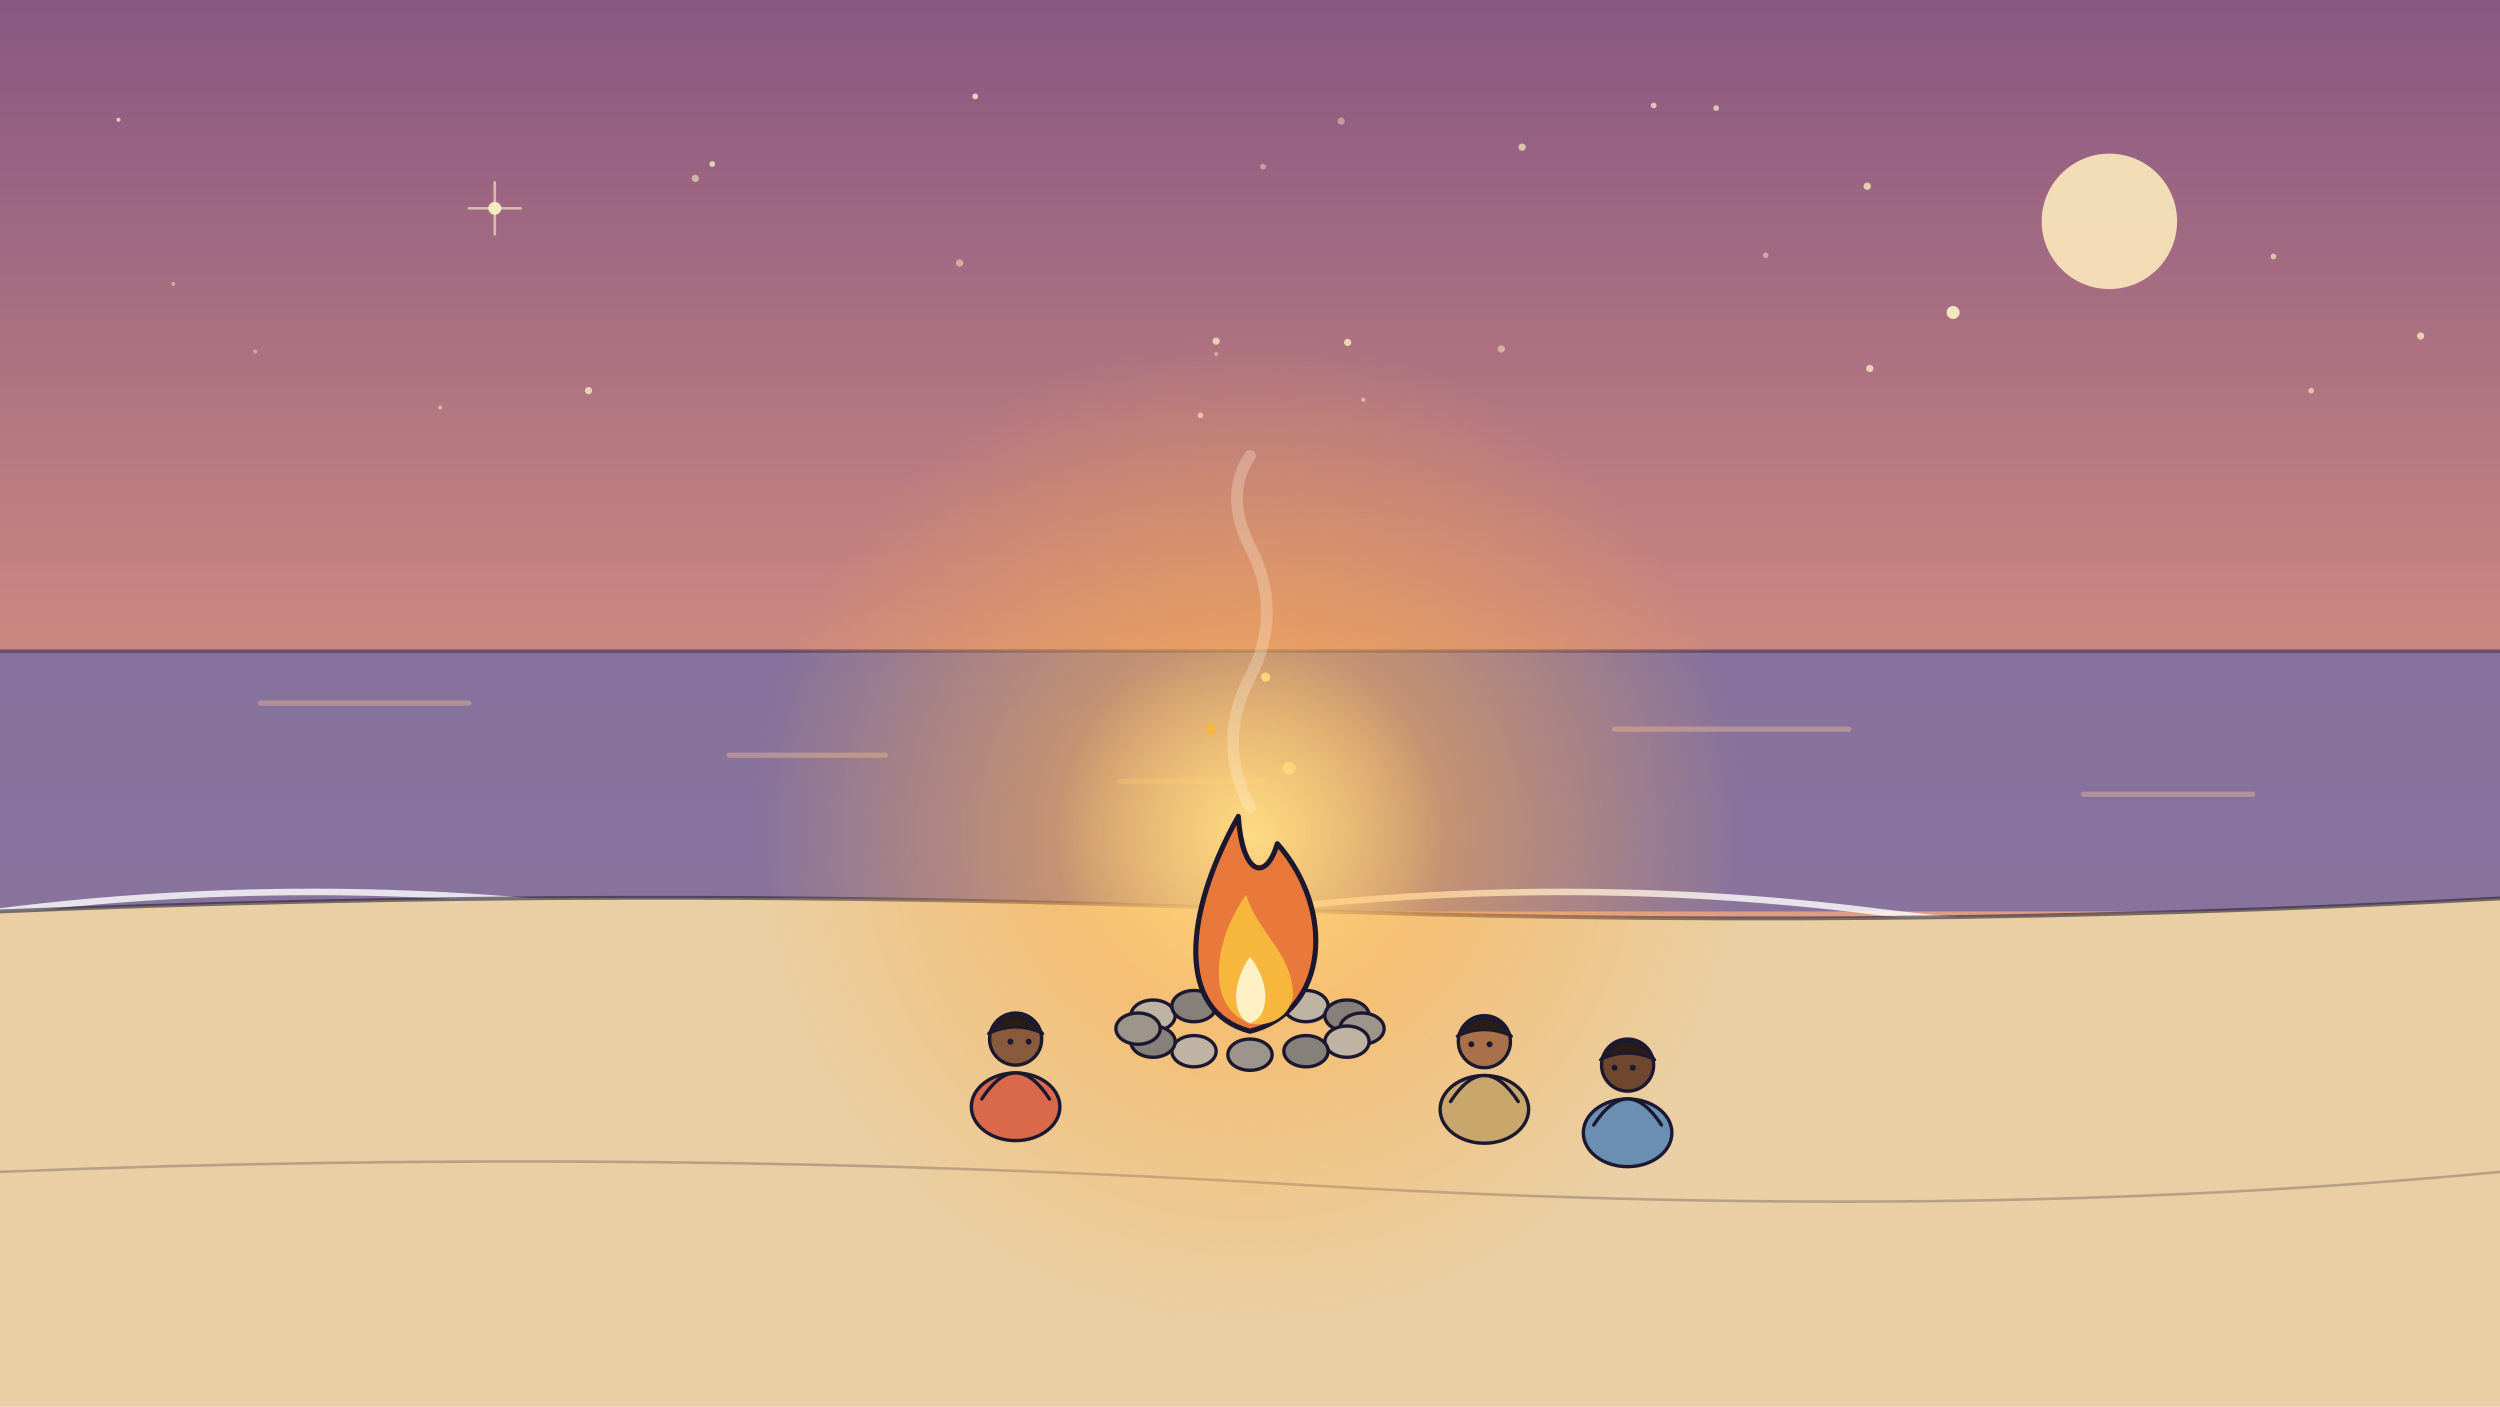
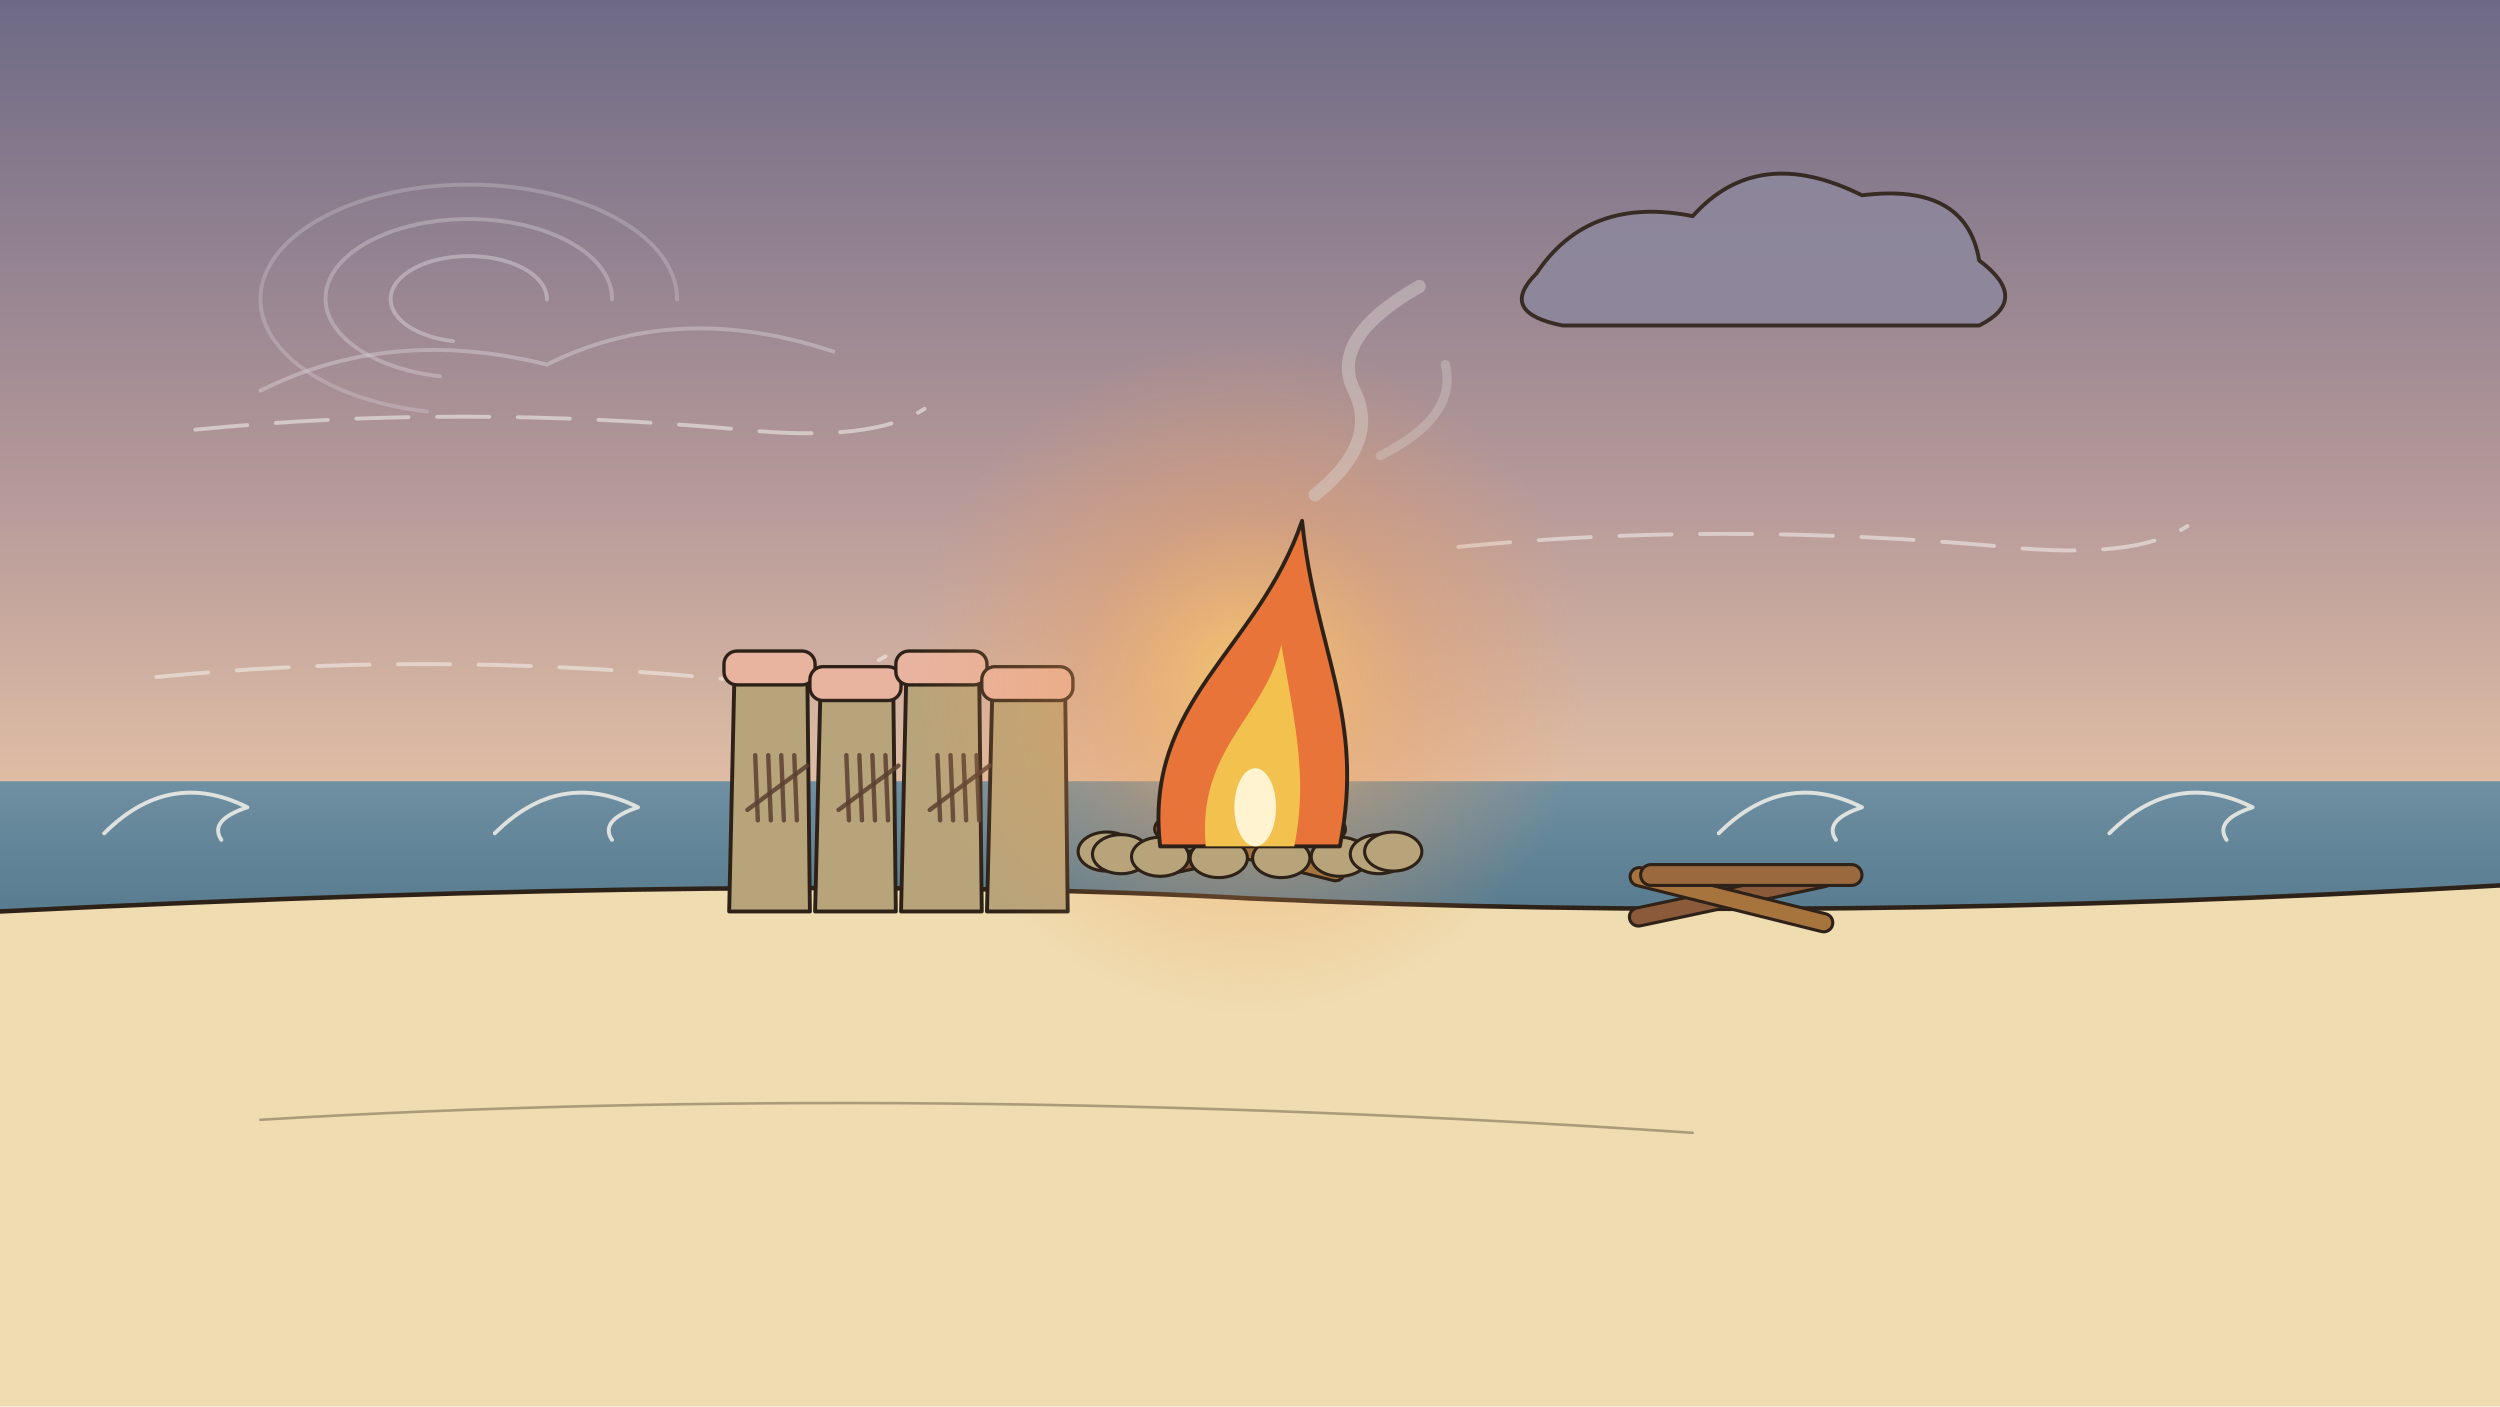
<svg xmlns="http://www.w3.org/2000/svg" viewBox="0 0 1920 1080" width="1920" height="1080">
  <defs>
-     <linearGradient id="U121bg" x1="0" y1="0" x2="0" y2="1">
-       <stop offset="0" stop-color="#7c4577" />
-       <stop offset=".55" stop-color="#d68673" />
-       <stop offset="1" stop-color="#f3c290" />
+     <linearGradient id="U120sky" x1="0" y1="0" x2="0" y2="1">
+       <stop offset="0" stop-color="#6e6a86" stop-opacity="1" />
+       <stop offset="0.6" stop-color="#b79a9a" stop-opacity="1" />
+       <stop offset="1" stop-color="#e6c3a6" stop-opacity="1" />
    </linearGradient>
-     <radialGradient id="u121gl">
-       <stop offset="0" stop-color="#ffb04a" stop-opacity="0.85" />
-       <stop offset="1" stop-color="#ffb04a" stop-opacity="0" />
-     </radialGradient>
-     <radialGradient id="u121gl2">
-       <stop offset="0" stop-color="#ffe08a" stop-opacity="0.9" />
-       <stop offset="1" stop-color="#ffe08a" stop-opacity="0" />
+     <linearGradient id="U120sea" x1="0" y1="0" x2="0" y2="1">
+       <stop offset="0" stop-color="#6f8fa2" stop-opacity="1" />
+       <stop offset="1" stop-color="#4f7488" stop-opacity="1" />
+     </linearGradient>
+     <radialGradient id="U120glow" cx="0.5" cy="0.5" r="0.5">
+       <stop offset="0" stop-color="#f8c86a" stop-opacity="0.9" />
+       <stop offset="0.5" stop-color="#f2a05a" stop-opacity="0.35" />
+       <stop offset="1" stop-color="#f2a05a" stop-opacity="0" />
    </radialGradient>
  </defs>
-   <rect x="0" y="0" width="1920" height="1080" fill="#e5e3dd" />
-   <rect x="0" y="0" width="1920" height="1080" fill="url(#U121bg)" opacity="0.88" />
-   <circle cx="547" cy="126" r="2.2" fill="#fff3c4" opacity="0.766" stroke="none" />
-   <circle cx="1030" cy="93" r="2.8" fill="#fff3c4" opacity="0.405" stroke="none" />
-   <circle cx="1775" cy="300" r="2.2" fill="#fff3c4" opacity="0.62" stroke="none" />
-   <circle cx="452" cy="300" r="2.8" fill="#fff3c4" opacity="0.735" stroke="none" />
-   <circle cx="1035" cy="263" r="2.8" fill="#fff3c4" opacity="0.744" stroke="none" />
-   <circle cx="534" cy="137" r="2.8" fill="#fff3c4" opacity="0.556" stroke="none" />
-   <circle cx="91" cy="92" r="1.6" fill="#fff3c4" opacity="0.703" stroke="none" />
-   <circle cx="1270" cy="81" r="2.2" fill="#fff3c4" opacity="0.712" stroke="none" />
-   <circle cx="1746" cy="197" r="2.2" fill="#fff3c4" opacity="0.638" stroke="none" />
-   <circle cx="1859" cy="258" r="2.8" fill="#fff3c4" opacity="0.715" stroke="none" />
-   <circle cx="934" cy="262" r="2.8" fill="#fff3c4" opacity="0.72" stroke="none" />
-   <circle cx="970" cy="128" r="2.2" fill="#fff3c4" opacity="0.439" stroke="none" />
-   <circle cx="338" cy="313" r="1.6" fill="#fff3c4" opacity="0.503" stroke="none" />
-   <circle cx="1436" cy="283" r="2.8" fill="#fff3c4" opacity="0.742" stroke="none" />
-   <circle cx="922" cy="319" r="2.2" fill="#fff3c4" opacity="0.63" stroke="none" />
-   <circle cx="1153" cy="268" r="2.8" fill="#fff3c4" opacity="0.493" stroke="none" />
-   <circle cx="749" cy="74" r="2.2" fill="#fff3c4" opacity="0.796" stroke="none" />
-   <circle cx="1434" cy="143" r="2.8" fill="#fff3c4" opacity="0.744" stroke="none" />
-   <circle cx="1169" cy="113" r="2.8" fill="#fff3c4" opacity="0.662" stroke="none" />
-   <circle cx="1356" cy="196" r="2.2" fill="#fff3c4" opacity="0.45" stroke="none" />
-   <circle cx="1047" cy="307" r="1.6" fill="#fff3c4" opacity="0.538" stroke="none" />
-   <circle cx="196" cy="270" r="1.6" fill="#fff3c4" opacity="0.408" stroke="none" />
-   <circle cx="934" cy="272" r="1.6" fill="#fff3c4" opacity="0.418" stroke="none" />
-   <circle cx="1318" cy="83" r="2.2" fill="#fff3c4" opacity="0.687" stroke="none" />
-   <circle cx="737" cy="202" r="2.8" fill="#fff3c4" opacity="0.494" stroke="none" />
-   <circle cx="133" cy="218" r="1.6" fill="#fff3c4" opacity="0.431" stroke="none" />
-   <g id="mv-glint-star">
-     <circle cx="380" cy="160" r="5" fill="#fff3c4" opacity="0.9" stroke="none" />
-     <path d="M360 160 h40 M380 140 v40" fill="none" stroke="#fff3c4" stroke-width="2" stroke-linecap="round" stroke-linejoin="round" opacity="0.6" />
-     <circle cx="1500" cy="240" r="5" fill="#fff3c4" opacity="0.9" stroke="none" />
+   <rect id="bg-sky" x="0" y="0" width="1920" height="1080" fill="#e5e3dd" />
+   <rect x="0" y="0" width="1920" height="640" fill="url(#U120sky)" />
+   <g id="cyclone-cloud" opacity=".7">
+     <path d="M420 230 A60 33 0 1 0 348 262" fill="none" stroke="#e9e4ea" stroke-width="3" stroke-linecap="round" stroke-linejoin="round" opacity="0.55" />
+     <path d="M470 230 A110 61 0 1 0 338 289" fill="none" stroke="#e9e4ea" stroke-width="3" stroke-linecap="round" stroke-linejoin="round" opacity="0.45" />
+     <path d="M520 230 A160 88 0 1 0 328 316" fill="none" stroke="#e9e4ea" stroke-width="3" stroke-linecap="round" stroke-linejoin="round" opacity="0.35" />
+     <path d="M200 300 Q300 250 420 280 Q520 230 640 270" fill="none" stroke="#e9e4ea" stroke-width="3" stroke-linecap="round" stroke-linejoin="round" opacity="0.5" />
  </g>
-   <circle cx="1620" cy="170" r="52" fill="#f7e2b8" opacity="0.95" stroke="none" />
-   <circle cx="1644" cy="158" r="48" fill="#f0b78f" opacity="0.0" stroke="none" />
-   <path d="M0 500 H1920 V700 H0Z" fill="#7e6fa0" stroke="none" opacity="0.9" />
-   <path d="M0 500 H1920" fill="none" stroke="#1b1830" stroke-width="2.5" stroke-linecap="round" stroke-linejoin="round" opacity="0.45" />
-   <path d="M200 540 h160" fill="none" stroke="#f3c290" stroke-width="4" stroke-linecap="round" stroke-linejoin="round" opacity="0.4" />
-   <path d="M560 580 h120" fill="none" stroke="#f3c290" stroke-width="4" stroke-linecap="round" stroke-linejoin="round" opacity="0.4" />
-   <path d="M1240 560 h180" fill="none" stroke="#f3c290" stroke-width="4" stroke-linecap="round" stroke-linejoin="round" opacity="0.4" />
-   <path d="M1600 610 h130" fill="none" stroke="#f3c290" stroke-width="4" stroke-linecap="round" stroke-linejoin="round" opacity="0.4" />
-   <path d="M860 600 h110" fill="none" stroke="#f3c290" stroke-width="4" stroke-linecap="round" stroke-linejoin="round" opacity="0.4" />
-   <g id="mv-ripple-surf">
-     <path d="M0 700 Q240 670 480 700 T960 700 T1440 700 T1920 700" fill="none" stroke="#ffffff" stroke-width="5" stroke-linecap="round" stroke-linejoin="round" opacity="0.8" />
+   <g id="storm-cloud">
+     <path d="M1180 210 Q1220 150 1300 166 Q1350 110 1430 150 Q1510 140 1520 200 Q1560 230 1520 250 L1200 250 Q1150 240 1180 210 Z" fill="#8d879c" stroke="#2e2218" stroke-width="3" stroke-linecap="round" stroke-linejoin="round" opacity="0.9" />
  </g>
-   <path d="M0 700 Q480 680 960 698 Q1440 716 1920 690 V1080 H0Z" fill="#e9cfa3" stroke="none" opacity="1" />
-   <path d="M0 700 Q480 680 960 698 Q1440 716 1920 690" fill="none" stroke="#1b1830" stroke-width="3" stroke-linecap="round" stroke-linejoin="round" opacity="0.55" />
-   <path d="M0 900 Q500 880 1000 910 Q1500 940 1920 900" fill="none" stroke="#1b1830" stroke-width="2" stroke-linecap="round" stroke-linejoin="round" opacity="0.25" />
-   <circle cx="960" cy="640" r="380" fill="url(#u121gl)" stroke="none" />
-   <circle cx="960" cy="640" r="150" fill="url(#u121gl2)" stroke="none" />
-   <g id="campfire-stone-ring-back">
-     <ellipse cx="885.522" cy="780.0" rx="17" ry="12" fill="#bfb4a4" opacity="1" stroke="#1b1830" stroke-width="2.6" stroke-linecap="round" stroke-linejoin="round" />
-     <ellipse cx="917.0" cy="772.679" rx="17" ry="12" fill="#86807a" opacity="1" stroke="#1b1830" stroke-width="2.6" stroke-linecap="round" stroke-linejoin="round" />
-     <ellipse cx="960.0" cy="770.0" rx="17" ry="12" fill="#9d948b" opacity="1" stroke="#1b1830" stroke-width="2.6" stroke-linecap="round" stroke-linejoin="round" />
-     <ellipse cx="1003.0" cy="772.679" rx="17" ry="12" fill="#bfb4a4" opacity="1" stroke="#1b1830" stroke-width="2.6" stroke-linecap="round" stroke-linejoin="round" />
-     <ellipse cx="1034.478" cy="780.0" rx="17" ry="12" fill="#86807a" opacity="1" stroke="#1b1830" stroke-width="2.6" stroke-linecap="round" stroke-linejoin="round" />
+   <rect id="sea-water" x="0" y="600" width="1920" height="140" fill="url(#U120sea)" />
+   <g id="storm-wave">
+     <path d="M80 640 Q130 590 190 620 Q160 630 170 645" fill="none" stroke="#fbf7ee" stroke-width="3" stroke-linecap="round" stroke-linejoin="round" opacity="0.8" />
+     <path d="M380 640 Q430 590 490 620 Q460 630 470 645" fill="none" stroke="#fbf7ee" stroke-width="3" stroke-linecap="round" stroke-linejoin="round" opacity="0.8" />
+     <path d="M1320 640 Q1370 590 1430 620 Q1400 630 1410 645" fill="none" stroke="#fbf7ee" stroke-width="3" stroke-linecap="round" stroke-linejoin="round" opacity="0.8" />
+     <path d="M1620 640 Q1670 590 1730 620 Q1700 630 1710 645" fill="none" stroke="#fbf7ee" stroke-width="3" stroke-linecap="round" stroke-linejoin="round" opacity="0.8" />
  </g>
-   <g id="mv-flame-campfire">
-     <path d="M960 792 C903.0 777.0 909.0 702.0 951.0 627.0 C954.0 672.0 972.0 678.0 981.0 648.0 C1026.0 699.0 1020.0 777.0 960 792Z" fill="#e8793a" stroke="#1b1830" stroke-width="3.953" stroke-linecap="round" stroke-linejoin="round" opacity="1" />
-     <path d="M960 786.0 C927.0 774.0 930.0 726.0 957.0 687.0 C966.0 717.0 993.0 732.0 993.0 765.0 C990.0 783.0 972.0 789.0 960 786.0Z" fill="#f6b73c" stroke="none" opacity="1" />
-     <path d="M960 786.0 C945.0 780.0 946.5 753.0 960 735.0 C975.0 753.0 976.5 780.0 960 786.0Z" fill="#fff1c4" stroke="none" opacity="1" />
+   <g id="sand-island">
+     <path d="M0 700 Q600 670 960 690 Q1400 710 1920 680 L1920 1080 L0 1080 Z" fill="#efdcb0" opacity="1" />
+     <path d="M0 700 Q600 670 960 690 Q1400 710 1920 680" fill="none" stroke="#2e2218" stroke-width="3.5" stroke-linecap="round" stroke-linejoin="round" opacity="1" />
+     <path d="M200 860 Q700 830 1300 870" fill="none" stroke="#2e2218" stroke-width="2" stroke-linecap="round" stroke-linejoin="round" opacity="0.35" />
  </g>
-   <g id="campfire-stone-ring-front">
-     <ellipse cx="1046.0" cy="790.0" rx="17" ry="12" fill="#9d948b" opacity="1" stroke="#1b1830" stroke-width="2.6" stroke-linecap="round" stroke-linejoin="round" />
-     <ellipse cx="1034.478" cy="800.0" rx="17" ry="12" fill="#bfb4a4" opacity="1" stroke="#1b1830" stroke-width="2.6" stroke-linecap="round" stroke-linejoin="round" />
-     <ellipse cx="1003.0" cy="807.321" rx="17" ry="12" fill="#86807a" opacity="1" stroke="#1b1830" stroke-width="2.6" stroke-linecap="round" stroke-linejoin="round" />
-     <ellipse cx="960.0" cy="810.0" rx="17" ry="12" fill="#9d948b" opacity="1" stroke="#1b1830" stroke-width="2.6" stroke-linecap="round" stroke-linejoin="round" />
-     <ellipse cx="917.0" cy="807.321" rx="17" ry="12" fill="#bfb4a4" opacity="1" stroke="#1b1830" stroke-width="2.6" stroke-linecap="round" stroke-linejoin="round" />
-     <ellipse cx="885.522" cy="800.0" rx="17" ry="12" fill="#86807a" opacity="1" stroke="#1b1830" stroke-width="2.6" stroke-linecap="round" stroke-linejoin="round" />
-     <ellipse cx="874.0" cy="790.0" rx="17" ry="12" fill="#9d948b" opacity="1" stroke="#1b1830" stroke-width="2.6" stroke-linecap="round" stroke-linejoin="round" />
+   <g id="mv-dash-wind-line-1" data-speed="70">
+     <path d="M150 330 Q350 310 570 330 Q670 340 710 314" fill="none" stroke="#f4f3ee" stroke-width="3" stroke-linecap="round" stroke-linejoin="round" opacity="0.55" stroke-dasharray="40 22" />
  </g>
-   <g id="mv-smoke-campfire">
-     <path d="M960 620 q-26 -50 0 -100 q26 -50 0 -100 q-20 -40 0 -70" fill="none" stroke="#fff3e0" stroke-width="9" stroke-linecap="round" stroke-linejoin="round" opacity="0.28" />
+   <g id="mv-dash-wind-line-2" data-speed="70">
+     <path d="M1120 420 Q1320 400 1540 420 Q1640 430 1680 404" fill="none" stroke="#f4f3ee" stroke-width="3" stroke-linecap="round" stroke-linejoin="round" opacity="0.55" stroke-dasharray="40 22" />
  </g>
-   <g id="mv-spark-campfire-ember">
-     <circle cx="990" cy="590" r="5" fill="#ffd77a" opacity="1" stroke="none" />
-     <circle cx="930" cy="560" r="4" fill="#f6b73c" opacity="1" stroke="none" />
-     <circle cx="972" cy="520" r="3.5" fill="#ffd77a" opacity="1" stroke="none" />
+   <g id="mv-dash-wind-line-3" data-speed="70">
+     <path d="M120 520 Q320 500 540 520 Q640 530 680 504" fill="none" stroke="#f4f3ee" stroke-width="3" stroke-linecap="round" stroke-linejoin="round" opacity="0.55" stroke-dasharray="40 22" />
  </g>
-   <g id="mv-breathe-sitter-0">
-     <g id="sitter-body-0">
-       <ellipse cx="780" cy="850" rx="34" ry="26" fill="#d9694a" opacity="1" stroke="#1b1830" stroke-width="2.6" stroke-linecap="round" stroke-linejoin="round" />
-       <path d="M754 844 Q780 804 806 844" fill="#d9694a" stroke="#1b1830" stroke-width="2.6" stroke-linecap="round" stroke-linejoin="round" opacity="1" />
-     </g>
-     <g id="sitter-head-0">
-       <circle cx="780" cy="798" r="20" fill="#8a5a3c" opacity="1" stroke="#1b1830" stroke-width="2.6" stroke-linecap="round" stroke-linejoin="round" />
-       <path d="M759 794 Q780 766 801 794 Q780 784 759 794Z" fill="#2a1c16" stroke="#1b1830" stroke-width="2" stroke-linecap="round" stroke-linejoin="round" opacity="1" />
-       <g id="mv-blink-eyes-sitter0">
-         <circle cx="776" cy="800" r="2.3" fill="#1b1830" opacity="1" stroke="none" />
-         <circle cx="790" cy="800" r="2.3" fill="#1b1830" opacity="1" stroke="none" />
-       </g>
-     </g>
+   <g id="stone-wall">
+     <path d="M560 700 L564 520 L620 516 L622 700 Z" fill="#b8a47a" stroke="#2e2218" stroke-width="3" stroke-linecap="round" stroke-linejoin="round" opacity="1" />
+     <rect x="556" y="500" width="70" height="26" rx="10" fill="#e8b4a0" stroke="#2e2218" stroke-width="2.6" />
+     <path d="M626 700 L630 534 L686 526 L688 700 Z" fill="#b8a47a" stroke="#2e2218" stroke-width="3" stroke-linecap="round" stroke-linejoin="round" opacity="1" />
+     <rect x="622" y="512" width="70" height="26" rx="10" fill="#e8b4a0" stroke="#2e2218" stroke-width="2.6" />
+     <path d="M692 700 L696 520 L752 516 L754 700 Z" fill="#b8a47a" stroke="#2e2218" stroke-width="3" stroke-linecap="round" stroke-linejoin="round" opacity="1" />
+     <rect x="688" y="500" width="70" height="26" rx="10" fill="#e8b4a0" stroke="#2e2218" stroke-width="2.6" />
+     <path d="M758 700 L762 534 L818 526 L820 700 Z" fill="#b8a47a" stroke="#2e2218" stroke-width="3" stroke-linecap="round" stroke-linejoin="round" opacity="1" />
+     <rect x="754" y="512" width="70" height="26" rx="10" fill="#e8b4a0" stroke="#2e2218" stroke-width="2.6" />
  </g>
-   <g id="mv-breathe-sitter-1">
-     <g id="sitter-body-1">
-       <ellipse cx="1140" cy="852" rx="34" ry="26" fill="#c9a66b" opacity="1" stroke="#1b1830" stroke-width="2.6" stroke-linecap="round" stroke-linejoin="round" />
-       <path d="M1114 846 Q1140 806 1166 846" fill="#c9a66b" stroke="#1b1830" stroke-width="2.6" stroke-linecap="round" stroke-linejoin="round" opacity="1" />
-     </g>
-     <g id="sitter-head-1">
-       <circle cx="1140" cy="800" r="20" fill="#a8714a" opacity="1" stroke="#1b1830" stroke-width="2.6" stroke-linecap="round" stroke-linejoin="round" />
-       <path d="M1119 796 Q1140 768 1161 796 Q1140 786 1119 796Z" fill="#2a1c16" stroke="#1b1830" stroke-width="2" stroke-linecap="round" stroke-linejoin="round" opacity="1" />
-       <g id="mv-blink-eyes-sitter1">
-         <circle cx="1130" cy="802" r="2.3" fill="#1b1830" opacity="1" stroke="none" />
-         <circle cx="1144" cy="802" r="2.3" fill="#1b1830" opacity="1" stroke="none" />
-       </g>
-     </g>
+   <g id="mv-ticks-year-tally-mark" data-step=".18" data-delay=".8">
+     <path d="M580 580 L582 630" fill="none" stroke="#5a4030" stroke-width="3.4" stroke-linecap="round" stroke-linejoin="round" opacity="0.85" />
+     <path d="M590 580 L592 630" fill="none" stroke="#5a4030" stroke-width="3.4" stroke-linecap="round" stroke-linejoin="round" opacity="0.85" />
+     <path d="M600 580 L602 630" fill="none" stroke="#5a4030" stroke-width="3.4" stroke-linecap="round" stroke-linejoin="round" opacity="0.85" />
+     <path d="M610 580 L612 630" fill="none" stroke="#5a4030" stroke-width="3.4" stroke-linecap="round" stroke-linejoin="round" opacity="0.85" />
+     <path d="M574 622 L620 588" fill="none" stroke="#5a4030" stroke-width="3.4" stroke-linecap="round" stroke-linejoin="round" opacity="0.85" />
+     <path d="M650 580 L652 630" fill="none" stroke="#5a4030" stroke-width="3.4" stroke-linecap="round" stroke-linejoin="round" opacity="0.85" />
+     <path d="M660 580 L662 630" fill="none" stroke="#5a4030" stroke-width="3.4" stroke-linecap="round" stroke-linejoin="round" opacity="0.85" />
+     <path d="M670 580 L672 630" fill="none" stroke="#5a4030" stroke-width="3.4" stroke-linecap="round" stroke-linejoin="round" opacity="0.85" />
+     <path d="M680 580 L682 630" fill="none" stroke="#5a4030" stroke-width="3.4" stroke-linecap="round" stroke-linejoin="round" opacity="0.85" />
+     <path d="M644 622 L690 588" fill="none" stroke="#5a4030" stroke-width="3.4" stroke-linecap="round" stroke-linejoin="round" opacity="0.85" />
+     <path d="M720 580 L722 630" fill="none" stroke="#5a4030" stroke-width="3.4" stroke-linecap="round" stroke-linejoin="round" opacity="0.85" />
+     <path d="M730 580 L732 630" fill="none" stroke="#5a4030" stroke-width="3.4" stroke-linecap="round" stroke-linejoin="round" opacity="0.85" />
+     <path d="M740 580 L742 630" fill="none" stroke="#5a4030" stroke-width="3.4" stroke-linecap="round" stroke-linejoin="round" opacity="0.85" />
+     <path d="M750 580 L752 630" fill="none" stroke="#5a4030" stroke-width="3.4" stroke-linecap="round" stroke-linejoin="round" opacity="0.85" />
+     <path d="M714 622 L760 588" fill="none" stroke="#5a4030" stroke-width="3.4" stroke-linecap="round" stroke-linejoin="round" opacity="0.85" />
  </g>
-   <g id="mv-breathe-sitter-2">
-     <g id="sitter-body-2">
-       <ellipse cx="1250" cy="870" rx="34" ry="26" fill="#6b8fb3" opacity="1" stroke="#1b1830" stroke-width="2.6" stroke-linecap="round" stroke-linejoin="round" />
-       <path d="M1224 864 Q1250 824 1276 864" fill="#6b8fb3" stroke="#1b1830" stroke-width="2.6" stroke-linecap="round" stroke-linejoin="round" opacity="1" />
-     </g>
-     <g id="sitter-head-2">
-       <circle cx="1250" cy="818" r="20" fill="#6f4630" opacity="1" stroke="#1b1830" stroke-width="2.6" stroke-linecap="round" stroke-linejoin="round" />
-       <path d="M1229 814 Q1250 786 1271 814 Q1250 804 1229 814Z" fill="#2a1c16" stroke="#1b1830" stroke-width="2" stroke-linecap="round" stroke-linejoin="round" opacity="1" />
-       <g id="mv-blink-eyes-sitter2">
-         <circle cx="1240" cy="820" r="2.3" fill="#1b1830" opacity="1" stroke="none" />
-         <circle cx="1254" cy="820" r="2.3" fill="#1b1830" opacity="1" stroke="none" />
-       </g>
-     </g>
+   <circle id="fire-glow" cx="960" cy="520" r="260" fill="url(#U120glow)" />
+   <rect x="885" y="644" width="150" height="14" rx="7" fill="#8a5a3a" stroke="#2e2218" stroke-width="2.4" transform="rotate(-12 960 652)" />
+   <rect x="885" y="646" width="150" height="14" rx="7" fill="#a8743e" stroke="#2e2218" stroke-width="2.4" transform="rotate(14 960 652)" />
+   <g id="hearth-stone-ring">
+     <ellipse cx="850" cy="654" rx="22" ry="15" fill="#b8a47a" stroke="#2e2218" stroke-width="2.4" />
+     <ellipse cx="861" cy="656" rx="22" ry="15" fill="#b8a47a" stroke="#2e2218" stroke-width="2.4" />
+     <ellipse cx="891" cy="658" rx="22" ry="15" fill="#b8a47a" stroke="#2e2218" stroke-width="2.4" />
+     <ellipse cx="936" cy="659" rx="22" ry="15" fill="#b8a47a" stroke="#2e2218" stroke-width="2.4" />
+     <ellipse cx="984" cy="659" rx="22" ry="15" fill="#b8a47a" stroke="#2e2218" stroke-width="2.4" />
+     <ellipse cx="1029" cy="658" rx="22" ry="15" fill="#b8a47a" stroke="#2e2218" stroke-width="2.4" />
+     <ellipse cx="1059" cy="656" rx="22" ry="15" fill="#b8a47a" stroke="#2e2218" stroke-width="2.4" />
+     <ellipse cx="1070" cy="654" rx="22" ry="15" fill="#b8a47a" stroke="#2e2218" stroke-width="2.4" />
+   </g>
+   <g id="mv-core-flicker-campfire-flame">
+     <path d="M891 650 C878 538 966 500 1000 400 C1010 500 1049 550 1029 650 Z" fill="#e8743a" stroke="#2e2218" stroke-width="3" stroke-linejoin="round" opacity="1" />
+     <path d="M926 650 C919 575 972 550 984 495 C996 562 1004 600 994 650 Z" fill="#f2c14e" opacity="1" />
+     <ellipse cx="964" cy="620" rx="16" ry="30" fill="#fff4cf" opacity="1" />
+   </g>
+   <g id="mv-smoke-campfire-smoke">
+     <path d="M1010 380 Q1060 340 1040 300 Q1020 260 1090 220" fill="none" stroke="#d9d3cf" stroke-width="10" stroke-linecap="round" stroke-linejoin="round" opacity="0.45" />
+     <path d="M1060 350 Q1120 320 1110 280" fill="none" stroke="#d9d3cf" stroke-width="7" stroke-linecap="round" stroke-linejoin="round" opacity="0.35" />
+   </g>
+   <g id="driftwood-pile">
+     <rect x="1250" y="682" width="160" height="14" rx="7" fill="#8a5a3a" stroke="#2e2218" stroke-width="2.4" transform="rotate(-12 1330 690)" />
+     <rect x="1250" y="684" width="160" height="14" rx="7" fill="#a8743e" stroke="#2e2218" stroke-width="2.4" transform="rotate(14 1330 690)" />
+     <rect x="1260" y="664" width="170" height="16" rx="8" fill="#9a6a3e" stroke="#2e2218" stroke-width="2.4" />
  </g>
</svg>
